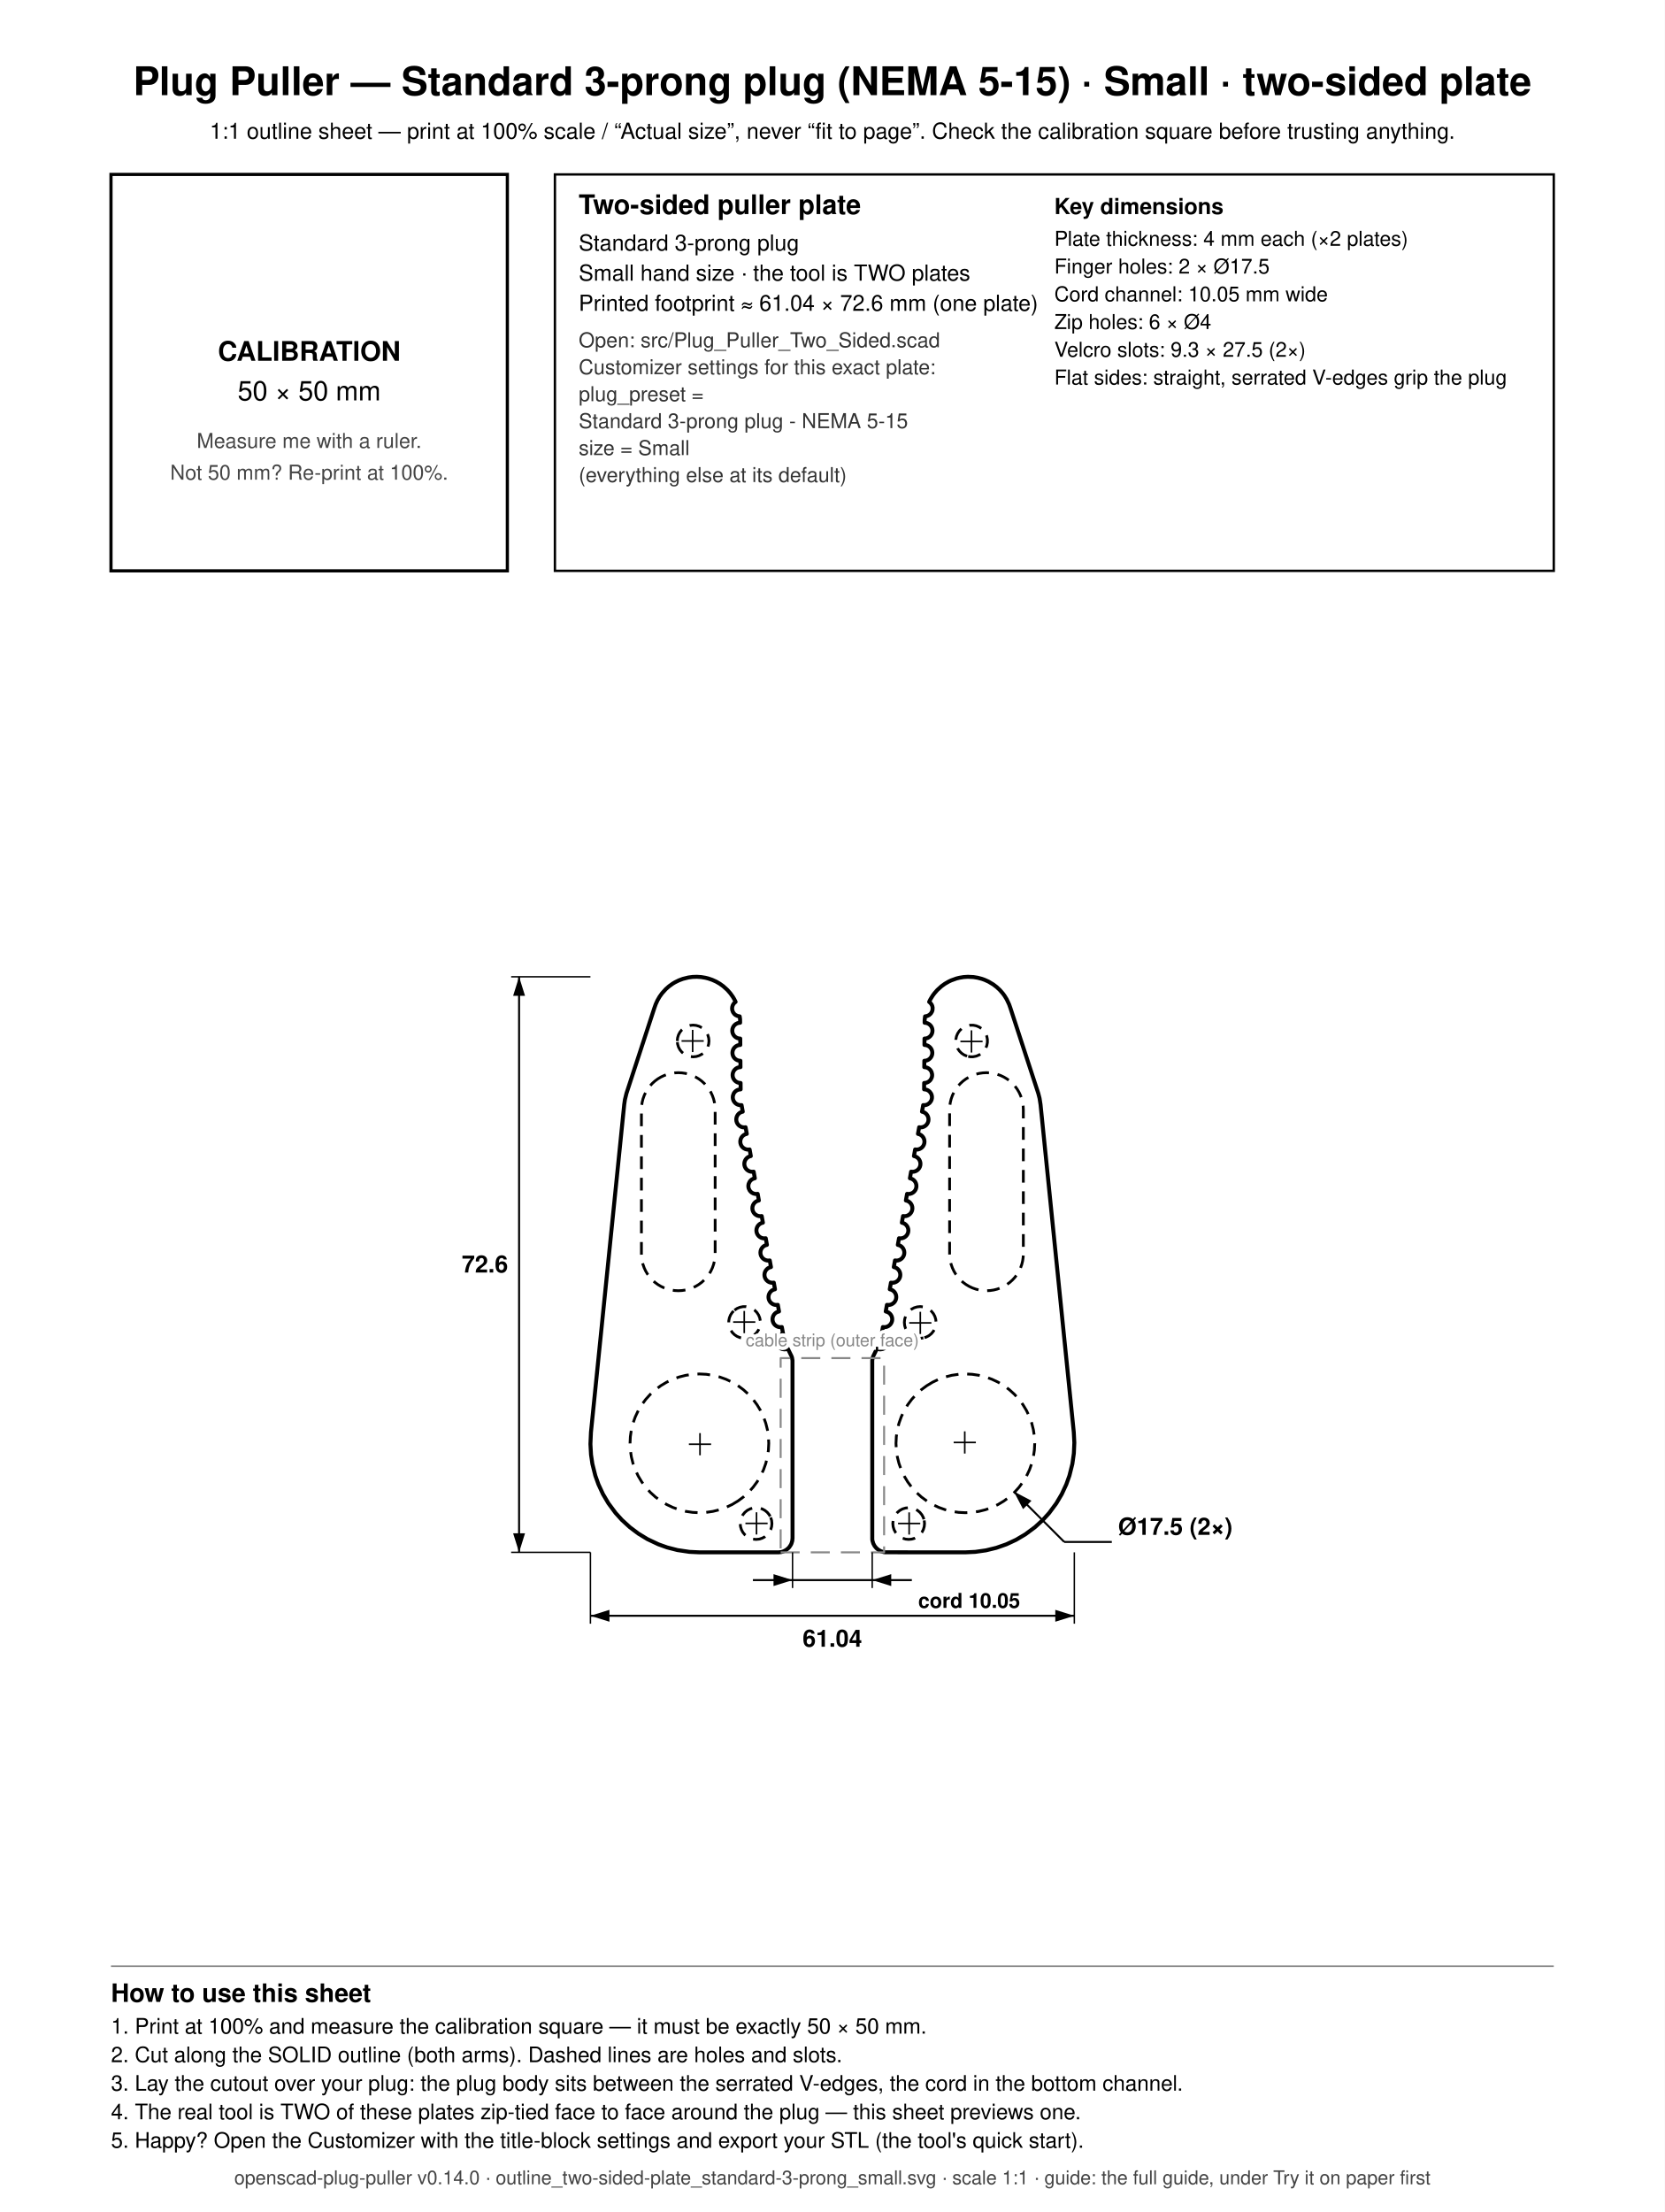
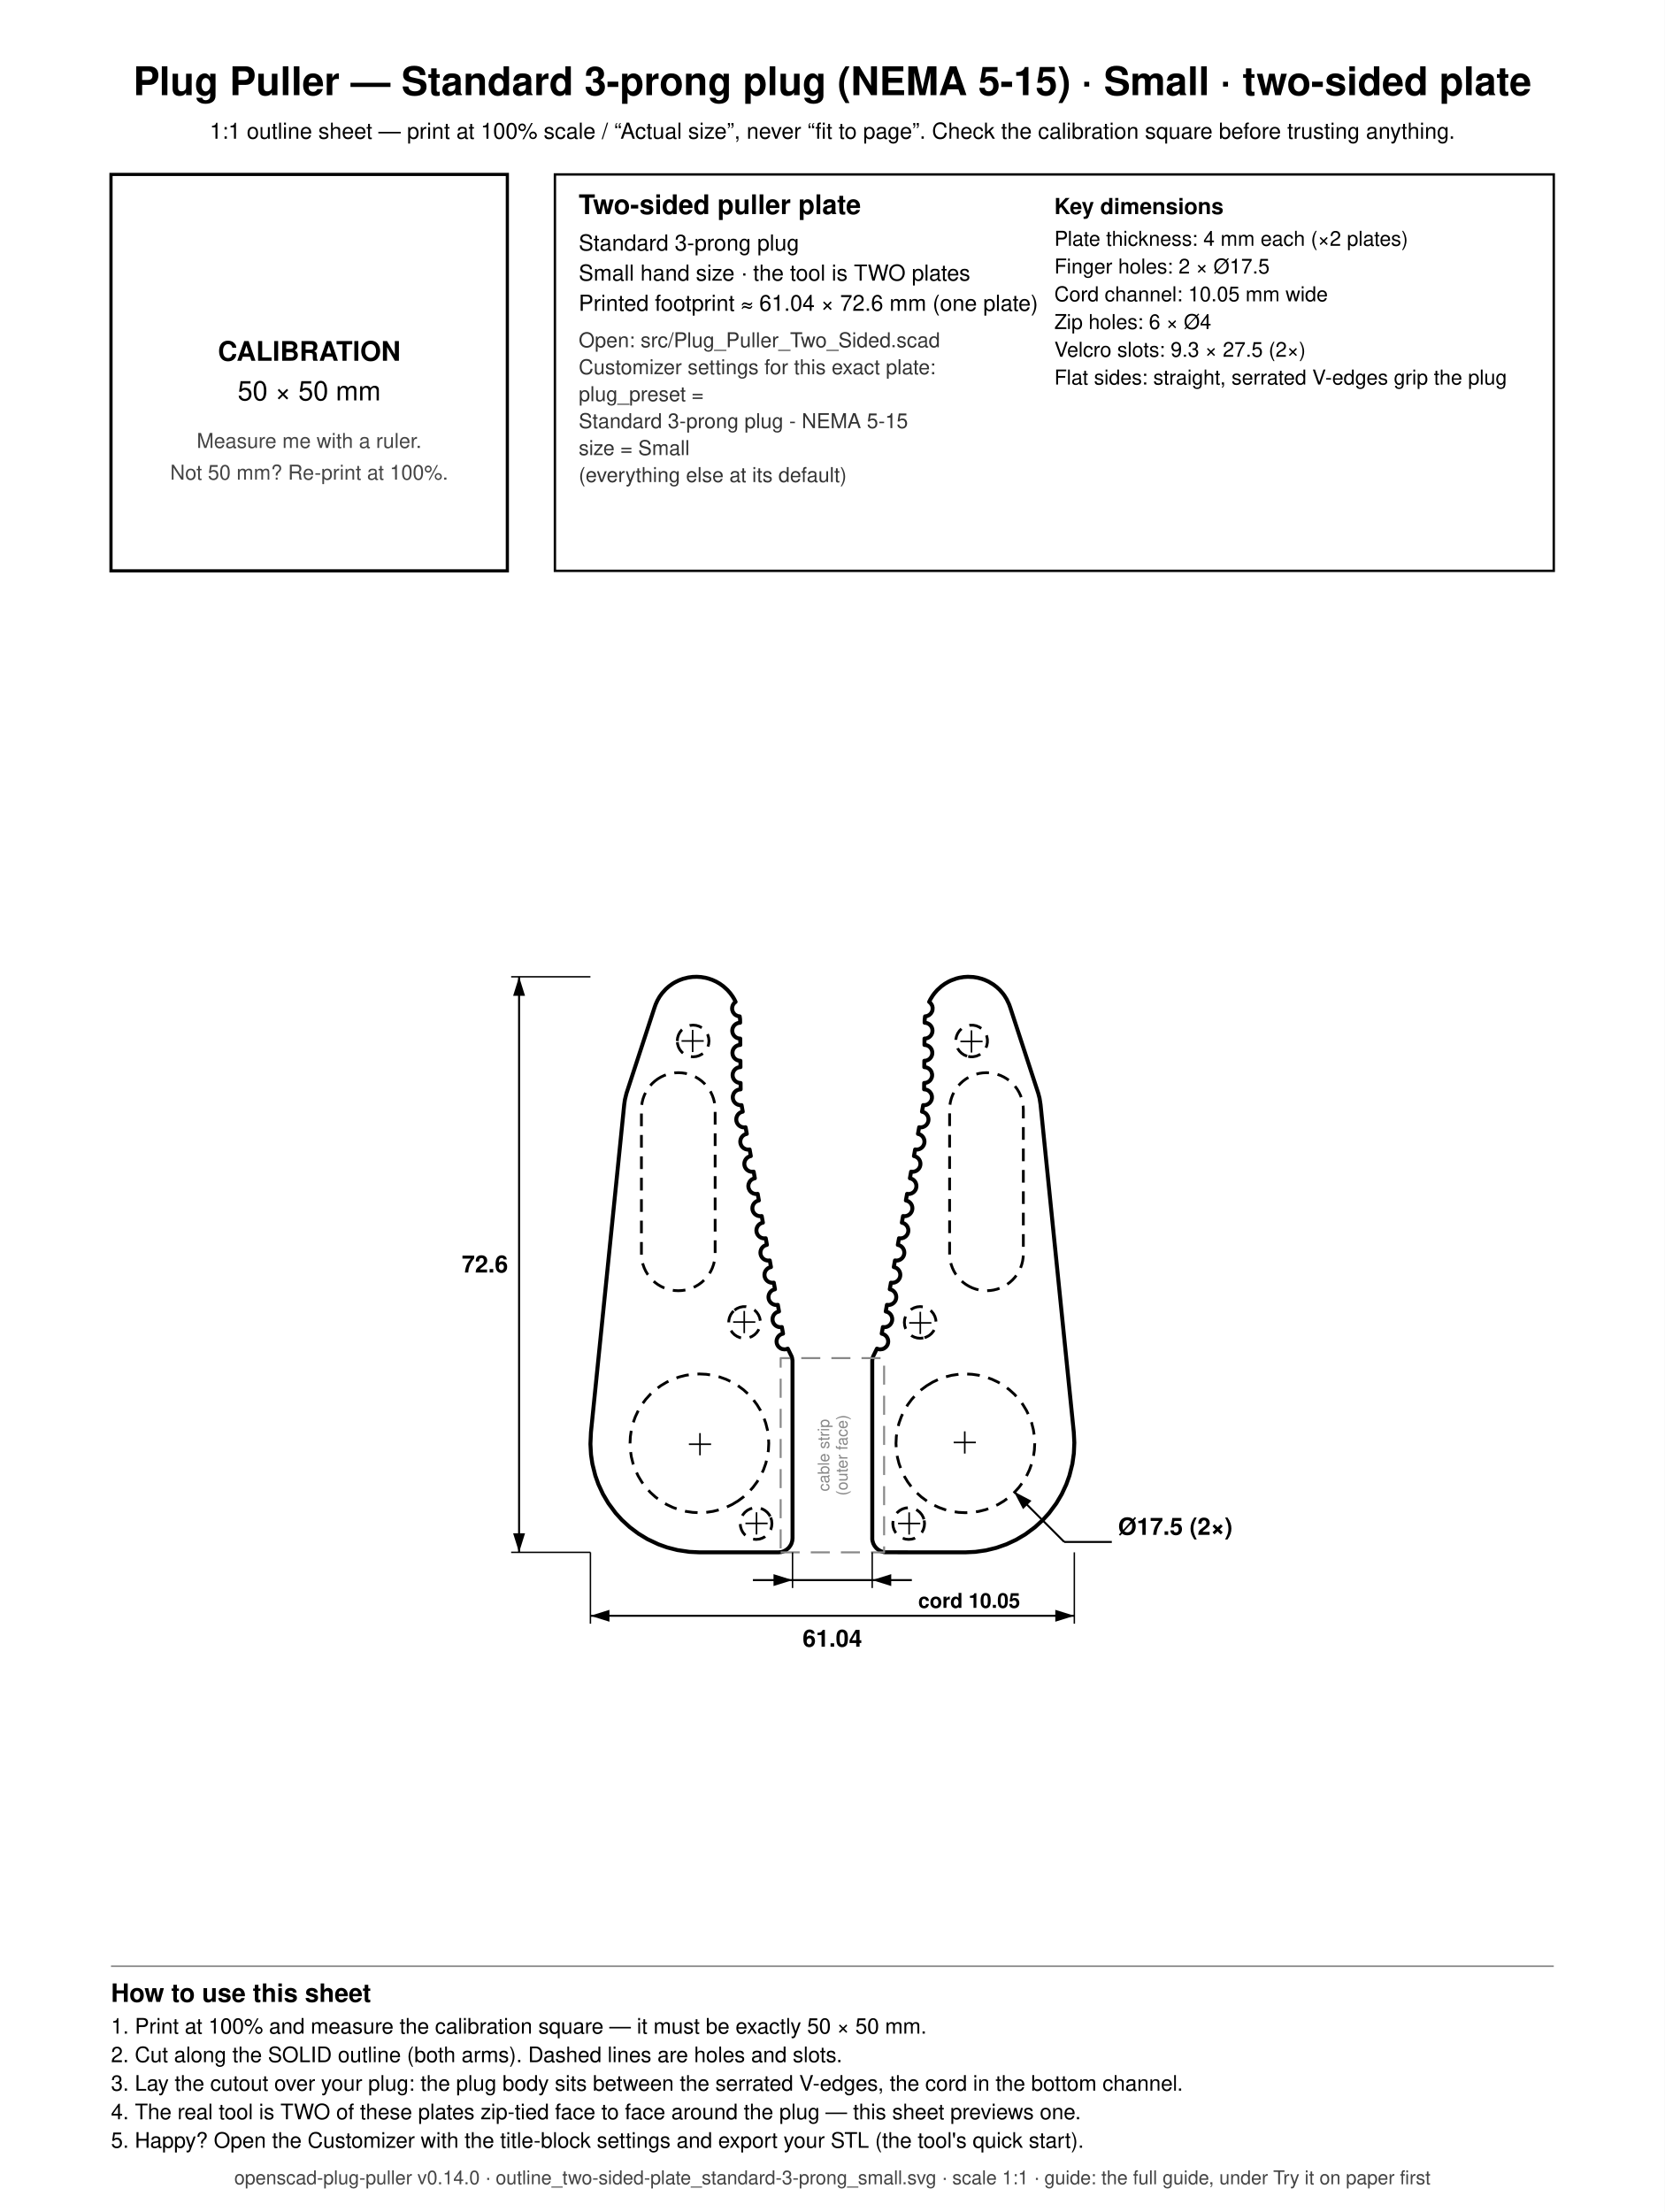
<svg xmlns="http://www.w3.org/2000/svg" width="210mm" height="279mm" viewBox="0 0 210 279">
  <rect x="0" y="0" width="210" height="279" fill="white" />
  <text x="105.000" y="12.000" font-family="Helvetica, Arial, sans-serif" font-size="5" font-weight="bold" text-anchor="middle" fill="black">Plug Puller — Standard 3-prong plug (NEMA 5-15) · Small · two-sided plate</text>
  <text x="105.000" y="17.500" font-family="Helvetica, Arial, sans-serif" font-size="2.8" font-weight="normal" text-anchor="middle" fill="black">1:1 outline sheet — print at 100% scale / “Actual size”, never “fit to page”. Check the calibration square before trusting anything.</text>
  <rect x="14" y="22" width="50" height="50" fill="none" stroke="black" stroke-width="0.4" />
  <text x="39.000" y="45.500" font-family="Helvetica, Arial, sans-serif" font-size="3.4" font-weight="bold" text-anchor="middle" fill="black">CALIBRATION</text>
  <text x="39.000" y="50.500" font-family="Helvetica, Arial, sans-serif" font-size="3.4" font-weight="normal" text-anchor="middle" fill="black">50 × 50 mm</text>
  <text x="39.000" y="56.500" font-family="Helvetica, Arial, sans-serif" font-size="2.6" font-weight="normal" text-anchor="middle" fill="#444444">Measure me with a ruler.</text>
  <text x="39.000" y="60.500" font-family="Helvetica, Arial, sans-serif" font-size="2.6" font-weight="normal" text-anchor="middle" fill="#444444">Not 50 mm? Re-print at 100%.</text>
  <rect x="70" y="22" width="126" height="50" fill="none" stroke="black" stroke-width="0.3" />
  <text x="73.000" y="27.000" font-family="Helvetica, Arial, sans-serif" font-size="3.4" font-weight="bold" text-anchor="start" fill="black">Two-sided puller plate</text>
  <text x="73.000" y="31.600" font-family="Helvetica, Arial, sans-serif" font-size="2.8" font-weight="normal" text-anchor="start" fill="black">Standard 3-prong plug</text>
  <text x="73.000" y="35.400" font-family="Helvetica, Arial, sans-serif" font-size="2.8" font-weight="normal" text-anchor="start" fill="black">Small hand size · the tool is TWO plates</text>
  <text x="73.000" y="39.200" font-family="Helvetica, Arial, sans-serif" font-size="2.8" font-weight="normal" text-anchor="start" fill="black">Printed footprint ≈ 61.04 × 72.6 mm (one plate)</text>
  <text x="73.000" y="43.800" font-family="Helvetica, Arial, sans-serif" font-size="2.6" font-weight="normal" text-anchor="start" fill="#333333">Open: src/Plug_Puller_Two_Sided.scad</text>
  <text x="73.000" y="47.200" font-family="Helvetica, Arial, sans-serif" font-size="2.6" font-weight="normal" text-anchor="start" fill="#333333">Customizer settings for this exact plate:</text>
  <text x="73.000" y="50.600" font-family="Helvetica, Arial, sans-serif" font-size="2.6" font-weight="normal" text-anchor="start" fill="#333333">  plug_preset =</text>
  <text x="73.000" y="54.000" font-family="Helvetica, Arial, sans-serif" font-size="2.6" font-weight="normal" text-anchor="start" fill="#333333">      Standard 3-prong plug - NEMA 5-15</text>
  <text x="73.000" y="57.400" font-family="Helvetica, Arial, sans-serif" font-size="2.6" font-weight="normal" text-anchor="start" fill="#333333">  size = Small</text>
  <text x="73.000" y="60.800" font-family="Helvetica, Arial, sans-serif" font-size="2.6" font-weight="normal" text-anchor="start" fill="#333333">  (everything else at its default)</text>
  <text x="133.000" y="27.000" font-family="Helvetica, Arial, sans-serif" font-size="2.8" font-weight="bold" text-anchor="start" fill="black">Key dimensions</text>
  <text x="133.000" y="31.000" font-family="Helvetica, Arial, sans-serif" font-size="2.6" font-weight="normal" text-anchor="start" fill="black">Plate thickness: 4 mm each (×2 plates)</text>
  <text x="133.000" y="34.500" font-family="Helvetica, Arial, sans-serif" font-size="2.6" font-weight="normal" text-anchor="start" fill="black">Finger holes: 2 × Ø17.5</text>
  <text x="133.000" y="38.000" font-family="Helvetica, Arial, sans-serif" font-size="2.6" font-weight="normal" text-anchor="start" fill="black">Cord channel: 10.05 mm wide</text>
  <text x="133.000" y="41.500" font-family="Helvetica, Arial, sans-serif" font-size="2.6" font-weight="normal" text-anchor="start" fill="black">Zip holes: 6 × Ø4</text>
  <text x="133.000" y="45.000" font-family="Helvetica, Arial, sans-serif" font-size="2.6" font-weight="normal" text-anchor="start" fill="black">Velcro slots: 9.3 × 27.5 (2×)</text>
  <text x="133.000" y="48.500" font-family="Helvetica, Arial, sans-serif" font-size="2.6" font-weight="normal" text-anchor="start" fill="black">Flat sides: straight, serrated V-edges grip the plug</text>
  <line x1="14.000" y1="248.000" x2="196.000" y2="248.000" stroke="#888888" stroke-width="0.2" />
  <text x="14.000" y="252.500" font-family="Helvetica, Arial, sans-serif" font-size="3.2" font-weight="bold" text-anchor="start" fill="black">How to use this sheet</text>
  <text x="14.000" y="256.500" font-family="Helvetica, Arial, sans-serif" font-size="2.7" font-weight="normal" text-anchor="start" fill="black">1. Print at 100% and measure the calibration square — it must be exactly 50 × 50 mm.</text>
  <text x="14.000" y="260.100" font-family="Helvetica, Arial, sans-serif" font-size="2.7" font-weight="normal" text-anchor="start" fill="black">2. Cut along the SOLID outline (both arms). Dashed lines are holes and slots.</text>
  <text x="14.000" y="263.700" font-family="Helvetica, Arial, sans-serif" font-size="2.7" font-weight="normal" text-anchor="start" fill="black">3. Lay the cutout over your plug: the plug body sits between the serrated V-edges, the cord in the bottom channel.</text>
  <text x="14.000" y="267.300" font-family="Helvetica, Arial, sans-serif" font-size="2.7" font-weight="normal" text-anchor="start" fill="black">4. The real tool is TWO of these plates zip-tied face to face around the plug — this sheet previews one.</text>
  <text x="14.000" y="270.900" font-family="Helvetica, Arial, sans-serif" font-size="2.7" font-weight="normal" text-anchor="start" fill="black">5. Happy? Open the Customizer with the title-block settings and export your STL (the tool's quick start).</text>
  <text x="105.000" y="275.500" font-family="Helvetica, Arial, sans-serif" font-size="2.4" font-weight="normal" text-anchor="middle" fill="#444444">openscad-plug-puller v0.14.0 · outline_two-sided-plate_standard-3-prong_small.svg · scale 1:1 · guide: the full guide, under Try it on paper first</text>
  <path d="M 117.531 126.726 L 117.607 126.908 L 117.645 127.100 L 117.630 127.393 L 117.574 127.581 L 117.423 127.832 L 117.205 128.029 L 116.940 128.155 L 116.692 128.196 L 116.639 128.654 L 116.636 128.998 L 116.823 129.017 L 117.011 129.074 L 117.184 129.166 L 117.335 129.291 L 117.460 129.442 L 117.552 129.615 L 117.609 129.803 L 117.628 129.998 L 117.609 130.193 L 117.552 130.381 L 117.460 130.553 L 117.335 130.705 L 117.184 130.829 L 117.011 130.922 L 116.823 130.979 L 116.621 130.997 L 116.615 131.798 L 116.802 131.817 L 116.990 131.874 L 117.163 131.966 L 117.314 132.091 L 117.439 132.242 L 117.531 132.415 L 117.588 132.603 L 117.607 132.798 L 117.588 132.993 L 117.531 133.181 L 117.439 133.353 L 117.314 133.505 L 117.163 133.629 L 116.990 133.722 L 116.802 133.779 L 116.600 133.797 L 116.593 134.598 L 116.781 134.617 L 116.969 134.674 L 117.141 134.766 L 117.293 134.891 L 117.417 135.042 L 117.510 135.215 L 117.581 135.500 L 117.581 135.696 L 117.543 135.888 L 117.417 136.153 L 117.293 136.305 L 117.141 136.429 L 116.969 136.522 L 116.781 136.579 L 116.578 136.597 L 116.572 137.398 L 116.760 137.417 L 116.947 137.474 L 117.120 137.566 L 117.272 137.691 L 117.447 137.926 L 117.522 138.108 L 117.560 138.300 L 117.560 138.496 L 117.522 138.688 L 117.447 138.869 L 117.272 139.105 L 117.036 139.280 L 116.855 139.355 L 116.663 139.393 L 116.454 139.391 L 116.304 140.215 L 116.509 140.274 L 116.681 140.366 L 116.833 140.491 L 116.957 140.642 L 117.050 140.815 L 117.107 141.003 L 117.126 141.198 L 117.107 141.393 L 117.050 141.581 L 116.957 141.753 L 116.833 141.905 L 116.681 142.029 L 116.509 142.122 L 116.321 142.179 L 116.126 142.198 L 115.947 142.181 L 115.796 143.015 L 116.000 143.074 L 116.173 143.166 L 116.325 143.291 L 116.449 143.442 L 116.542 143.615 L 116.598 143.803 L 116.618 143.998 L 116.598 144.193 L 116.542 144.381 L 116.449 144.553 L 116.325 144.705 L 116.173 144.829 L 116.000 144.922 L 115.813 144.979 L 115.618 144.998 L 115.439 144.981 L 115.288 145.815 L 115.492 145.874 L 115.665 145.966 L 115.816 146.091 L 115.941 146.242 L 116.033 146.415 L 116.090 146.603 L 116.109 146.798 L 116.090 146.993 L 116.033 147.181 L 115.941 147.353 L 115.816 147.505 L 115.665 147.629 L 115.492 147.722 L 115.304 147.779 L 115.109 147.798 L 114.931 147.781 L 114.780 148.615 L 114.984 148.674 L 115.157 148.766 L 115.308 148.891 L 115.433 149.042 L 115.525 149.215 L 115.582 149.403 L 115.601 149.598 L 115.582 149.793 L 115.525 149.981 L 115.433 150.153 L 115.308 150.305 L 115.157 150.429 L 114.984 150.522 L 114.796 150.579 L 114.601 150.598 L 114.423 150.581 L 114.271 151.415 L 114.475 151.474 L 114.648 151.566 L 114.800 151.691 L 114.924 151.842 L 115.017 152.015 L 115.074 152.203 L 115.093 152.398 L 115.074 152.593 L 115.017 152.781 L 114.924 152.953 L 114.800 153.105 L 114.648 153.229 L 114.475 153.322 L 114.288 153.379 L 114.093 153.398 L 113.914 153.381 L 113.763 154.215 L 113.967 154.274 L 114.140 154.366 L 114.292 154.491 L 114.416 154.642 L 114.508 154.815 L 114.565 155.003 L 114.585 155.198 L 114.565 155.393 L 114.508 155.581 L 114.416 155.753 L 114.292 155.905 L 114.140 156.029 L 113.967 156.122 L 113.780 156.179 L 113.585 156.198 L 113.406 156.181 L 113.255 157.015 L 113.459 157.074 L 113.632 157.166 L 113.783 157.291 L 113.908 157.442 L 114.000 157.615 L 114.057 157.803 L 114.076 157.998 L 114.057 158.193 L 114.000 158.381 L 113.908 158.553 L 113.783 158.705 L 113.632 158.829 L 113.459 158.922 L 113.271 158.979 L 113.076 158.998 L 112.898 158.981 L 112.746 159.815 L 112.951 159.874 L 113.124 159.966 L 113.275 160.091 L 113.399 160.242 L 113.492 160.415 L 113.549 160.603 L 113.568 160.798 L 113.549 160.993 L 113.492 161.181 L 113.399 161.353 L 113.275 161.505 L 113.124 161.629 L 112.951 161.722 L 112.763 161.779 L 112.568 161.798 L 112.389 161.781 L 112.238 162.615 L 112.442 162.674 L 112.615 162.766 L 112.767 162.891 L 112.891 163.042 L 112.984 163.215 L 113.040 163.403 L 113.060 163.598 L 113.040 163.793 L 112.984 163.981 L 112.891 164.153 L 112.767 164.305 L 112.615 164.429 L 112.442 164.522 L 112.255 164.579 L 112.060 164.598 L 111.881 164.581 L 111.730 165.415 L 111.934 165.474 L 112.107 165.566 L 112.259 165.691 L 112.383 165.842 L 112.475 166.015 L 112.532 166.203 L 112.551 166.398 L 112.532 166.593 L 112.475 166.781 L 112.383 166.953 L 112.259 167.105 L 112.107 167.229 L 111.934 167.322 L 111.747 167.379 L 111.551 167.398 L 111.373 167.381 L 111.222 168.215 L 111.426 168.274 L 111.599 168.366 L 111.750 168.491 L 111.875 168.642 L 111.967 168.815 L 112.024 169.003 L 112.043 169.198 L 112.024 169.393 L 111.967 169.581 L 111.875 169.753 L 111.750 169.905 L 111.515 170.080 L 111.333 170.155 L 111.043 170.198 L 110.848 170.179 L 110.622 170.104 L 110.144 171.079 L 110.089 171.247 L 110.030 171.595 L 110.034 194.174 L 110.060 194.349 L 110.162 194.687 L 110.328 194.998 L 110.552 195.271 L 110.825 195.494 L 111.136 195.661 L 111.474 195.763 L 111.649 195.789 L 121.731 195.798 L 123.034 195.736 L 124.370 195.547 L 125.681 195.227 L 126.954 194.781 L 128.177 194.212 L 129.338 193.526 L 130.563 192.617 L 131.557 191.705 L 132.345 190.836 L 133.253 189.611 L 133.939 188.450 L 134.508 187.226 L 134.903 186.123 L 135.274 184.643 L 135.463 183.307 L 135.521 181.960 L 135.454 180.653 L 131.259 139.318 L 131.135 138.526 L 130.973 137.899 L 127.451 127.125 L 127.291 126.676 L 126.985 126.029 L 126.700 125.571 L 126.484 125.280 L 126.128 124.874 L 125.735 124.506 L 125.307 124.177 L 124.693 123.809 L 124.201 123.587 L 123.860 123.464 L 123.339 123.325 L 122.807 123.237 L 122.092 123.202 L 121.553 123.237 L 121.021 123.325 L 120.669 123.413 L 119.995 123.654 L 119.667 123.809 L 119.200 124.079 L 118.762 124.394 L 118.232 124.874 L 117.876 125.280 L 117.660 125.571 L 117.375 126.029 L 117.206 126.367 L 117.357 126.491 L 117.531 126.726 Z" fill="none" stroke="black" stroke-width="0.5" stroke-linejoin="round" />
  <path d="M 116.899 174.784 L 117.647 174.333 L 118.423 173.965 L 119.232 173.676 L 120.064 173.467 L 120.914 173.341 L 121.771 173.298 L 122.629 173.340 L 123.478 173.465 L 124.311 173.674 L 125.120 173.963 L 125.896 174.329 L 126.633 174.771 L 127.323 175.282 L 127.959 175.858 L 128.536 176.494 L 129.048 177.184 L 129.490 177.920 L 129.857 178.696 L 130.147 179.504 L 130.356 180.337 L 130.482 181.187 L 130.525 182.044 L 130.483 182.902 L 130.357 183.751 L 130.149 184.584 L 129.860 185.393 L 129.493 186.169 L 129.052 186.906 L 128.541 187.596 L 127.965 188.232 L 127.329 188.809 L 126.639 189.321 L 125.903 189.763 L 125.127 190.130 L 124.318 190.420 L 123.486 190.629 L 122.636 190.755 L 121.779 190.798 L 120.921 190.756 L 120.072 190.630 L 119.239 190.422 L 118.430 190.133 L 117.654 189.766 L 116.917 189.325 L 116.227 188.814 L 115.591 188.237 L 115.014 187.602 L 114.502 186.912 L 114.060 186.176 L 113.693 185.400 L 113.403 184.591 L 113.194 183.758 L 113.068 182.909 L 113.025 182.052 L 113.067 181.194 L 113.193 180.344 L 113.401 179.511 L 113.690 178.703 L 114.057 177.926 L 114.498 177.190 L 115.009 176.500 L 115.585 175.863 L 116.221 175.286 L 116.899 174.784 Z" fill="none" stroke="black" stroke-width="0.35" stroke-linejoin="round" stroke-dasharray="1.6,1.1" />
  <path d="M 116.585 191.772 L 116.625 192.168 L 116.586 192.558 L 116.472 192.933 L 116.288 193.279 L 116.039 193.582 L 115.736 193.831 L 115.390 194.015 L 115.015 194.129 L 114.625 194.168 L 114.235 194.129 L 113.860 194.015 L 113.514 193.831 L 113.211 193.582 L 112.962 193.279 L 112.778 192.933 L 112.664 192.558 L 112.625 192.168 L 112.664 191.778 L 112.778 191.403 L 112.962 191.057 L 113.211 190.754 L 113.514 190.505 L 113.860 190.320 L 114.235 190.207 L 114.625 190.168 L 115.015 190.207 L 115.390 190.320 L 115.736 190.505 L 116.039 190.754 L 116.288 191.057 L 116.472 191.403 L 116.585 191.772 Z" fill="none" stroke="black" stroke-width="0.35" stroke-linejoin="round" stroke-dasharray="1.6,1.1" />
  <path d="M 116.477 168.757 L 116.079 168.798 L 115.689 168.759 L 115.314 168.645 L 114.968 168.461 L 114.665 168.212 L 114.416 167.909 L 114.231 167.563 L 114.118 167.188 L 114.079 166.798 L 114.118 166.408 L 114.231 166.033 L 114.416 165.687 L 114.665 165.384 L 114.968 165.135 L 115.314 164.950 L 115.689 164.837 L 116.079 164.798 L 116.469 164.837 L 116.844 164.950 L 117.190 165.135 L 117.493 165.384 L 117.742 165.687 L 117.926 166.033 L 118.040 166.408 L 118.079 166.798 L 118.040 167.188 L 117.926 167.563 L 117.742 167.909 L 117.493 168.212 L 117.190 168.461 L 116.844 168.645 L 116.477 168.757 Z" fill="none" stroke="black" stroke-width="0.35" stroke-linejoin="round" stroke-dasharray="1.6,1.1" />
  <path d="M 121.992 133.213 L 121.624 133.061 L 121.298 132.844 L 121.020 132.566 L 120.803 132.240 L 120.653 131.878 L 120.576 131.494 L 120.576 131.102 L 120.653 130.717 L 120.803 130.355 L 121.020 130.029 L 121.298 129.752 L 121.624 129.534 L 121.986 129.384 L 122.370 129.308 L 122.762 129.308 L 123.147 129.384 L 123.509 129.534 L 123.835 129.752 L 124.112 130.029 L 124.330 130.355 L 124.480 130.717 L 124.556 131.102 L 124.556 131.494 L 124.480 131.878 L 124.330 132.240 L 124.112 132.566 L 123.835 132.844 L 123.509 133.061 L 123.147 133.211 L 122.762 133.288 L 122.370 133.288 L 121.992 133.213 Z" fill="none" stroke="black" stroke-width="0.35" stroke-linejoin="round" stroke-dasharray="1.6,1.1" />
  <path d="M 122.667 162.447 L 122.250 162.250 L 121.852 162.012 L 121.485 161.740 L 121.153 161.438 L 120.841 161.095 L 120.570 160.728 L 120.339 160.343 L 120.144 159.931 L 119.987 159.494 L 119.878 159.059 L 119.811 158.607 L 119.788 158.146 L 119.788 139.950 L 119.810 139.496 L 119.877 139.044 L 119.987 138.602 L 120.141 138.172 L 120.336 137.759 L 120.570 137.368 L 120.841 137.001 L 121.148 136.663 L 121.485 136.356 L 121.852 136.084 L 122.243 135.849 L 122.655 135.653 L 123.085 135.499 L 123.527 135.388 L 123.979 135.321 L 124.434 135.298 L 124.890 135.320 L 125.349 135.388 L 125.791 135.499 L 126.221 135.653 L 126.633 135.849 L 127.018 136.080 L 127.385 136.351 L 127.723 136.657 L 128.035 137.001 L 128.302 137.361 L 128.537 137.753 L 128.735 138.172 L 128.889 138.602 L 128.999 139.044 L 129.066 139.496 L 129.088 139.950 L 129.088 158.146 L 129.066 158.600 L 128.998 159.059 L 128.887 159.501 L 128.733 159.931 L 128.537 160.343 L 128.306 160.728 L 128.035 161.095 L 127.723 161.438 L 127.385 161.745 L 127.018 162.016 L 126.627 162.250 L 126.214 162.445 L 125.784 162.598 L 125.349 162.708 L 124.898 162.775 L 124.442 162.798 L 123.979 162.775 L 123.527 162.708 L 123.092 162.598 L 122.667 162.447 Z" fill="none" stroke="black" stroke-width="0.35" stroke-linejoin="round" stroke-dasharray="1.6,1.1" />
  <path d="M 99.839 194.684 L 99.762 194.846 L 99.566 195.140 L 99.448 195.271 L 99.175 195.494 L 98.864 195.661 L 98.698 195.720 L 98.526 195.763 L 98.175 195.798 L 88.269 195.798 L 86.966 195.736 L 85.457 195.512 L 84.150 195.176 L 83.046 194.781 L 81.667 194.129 L 80.515 193.428 L 79.437 192.617 L 78.443 191.705 L 77.655 190.836 L 76.747 189.611 L 76.061 188.450 L 75.492 187.226 L 75.097 186.123 L 74.726 184.643 L 74.554 183.483 L 74.479 182.136 L 74.546 180.653 L 78.741 139.318 L 78.831 138.699 L 79.027 137.899 L 82.549 127.125 L 82.709 126.676 L 82.932 126.185 L 83.201 125.718 L 83.516 125.280 L 83.996 124.749 L 84.402 124.394 L 84.840 124.079 L 85.151 123.893 L 85.635 123.654 L 86.140 123.464 L 86.834 123.291 L 87.369 123.220 L 87.908 123.202 L 88.447 123.237 L 88.979 123.325 L 89.331 123.413 L 89.841 123.587 L 90.333 123.809 L 90.800 124.079 L 91.238 124.394 L 91.768 124.874 L 92.124 125.280 L 92.439 125.718 L 92.625 126.029 L 92.794 126.367 L 92.643 126.491 L 92.519 126.642 L 92.426 126.815 L 92.370 127.003 L 92.350 127.198 L 92.370 127.393 L 92.468 127.669 L 92.643 127.905 L 92.795 128.029 L 93.060 128.155 L 93.308 128.196 L 93.358 128.552 L 93.364 128.998 L 93.177 129.017 L 92.989 129.074 L 92.816 129.166 L 92.665 129.291 L 92.540 129.442 L 92.448 129.615 L 92.391 129.803 L 92.372 129.998 L 92.391 130.193 L 92.448 130.381 L 92.540 130.553 L 92.665 130.705 L 92.816 130.829 L 92.989 130.922 L 93.177 130.979 L 93.379 130.997 L 93.385 131.798 L 93.198 131.817 L 93.010 131.874 L 92.837 131.966 L 92.686 132.091 L 92.561 132.242 L 92.469 132.415 L 92.412 132.603 L 92.393 132.798 L 92.412 132.993 L 92.469 133.181 L 92.561 133.353 L 92.686 133.505 L 92.837 133.629 L 93.010 133.722 L 93.198 133.779 L 93.400 133.797 L 93.407 134.598 L 93.219 134.617 L 93.031 134.674 L 92.859 134.766 L 92.707 134.891 L 92.583 135.042 L 92.490 135.215 L 92.433 135.403 L 92.414 135.598 L 92.433 135.793 L 92.490 135.981 L 92.583 136.153 L 92.707 136.305 L 92.859 136.429 L 93.031 136.522 L 93.219 136.579 L 93.422 136.597 L 93.428 137.398 L 93.145 137.441 L 92.964 137.516 L 92.801 137.625 L 92.662 137.763 L 92.553 137.926 L 92.455 138.203 L 92.435 138.398 L 92.455 138.593 L 92.512 138.781 L 92.604 138.953 L 92.728 139.105 L 92.880 139.229 L 93.053 139.322 L 93.240 139.379 L 93.435 139.398 L 93.546 139.391 L 93.696 140.215 L 93.491 140.274 L 93.319 140.366 L 93.167 140.491 L 93.043 140.642 L 92.950 140.815 L 92.893 141.003 L 92.874 141.198 L 92.893 141.393 L 92.950 141.581 L 93.043 141.753 L 93.167 141.905 L 93.319 142.029 L 93.491 142.122 L 93.679 142.179 L 93.874 142.198 L 94.053 142.181 L 94.204 143.015 L 94.000 143.074 L 93.827 143.166 L 93.675 143.291 L 93.551 143.442 L 93.458 143.615 L 93.402 143.803 L 93.382 143.998 L 93.402 144.193 L 93.458 144.381 L 93.551 144.553 L 93.675 144.705 L 93.827 144.829 L 94.000 144.922 L 94.187 144.979 L 94.382 144.998 L 94.561 144.981 L 94.712 145.815 L 94.508 145.874 L 94.335 145.966 L 94.184 146.091 L 94.059 146.242 L 93.967 146.415 L 93.910 146.603 L 93.891 146.798 L 93.910 146.993 L 93.967 147.181 L 94.059 147.353 L 94.184 147.505 L 94.335 147.629 L 94.508 147.722 L 94.696 147.779 L 94.891 147.798 L 95.069 147.781 L 95.220 148.615 L 95.016 148.674 L 94.843 148.766 L 94.692 148.891 L 94.567 149.042 L 94.442 149.308 L 94.404 149.500 L 94.404 149.696 L 94.442 149.888 L 94.567 150.153 L 94.692 150.305 L 94.843 150.429 L 95.016 150.522 L 95.204 150.579 L 95.399 150.598 L 95.577 150.581 L 95.729 151.415 L 95.525 151.474 L 95.352 151.566 L 95.200 151.691 L 95.076 151.842 L 94.983 152.015 L 94.926 152.203 L 94.907 152.398 L 94.926 152.593 L 94.983 152.781 L 95.076 152.953 L 95.200 153.105 L 95.352 153.229 L 95.525 153.322 L 95.712 153.379 L 95.907 153.398 L 96.086 153.381 L 96.237 154.215 L 96.033 154.274 L 95.860 154.366 L 95.708 154.491 L 95.584 154.642 L 95.492 154.815 L 95.435 155.003 L 95.415 155.198 L 95.435 155.393 L 95.492 155.581 L 95.584 155.753 L 95.708 155.905 L 95.860 156.029 L 96.033 156.122 L 96.220 156.179 L 96.415 156.198 L 96.594 156.181 L 96.745 157.015 L 96.541 157.074 L 96.368 157.166 L 96.217 157.291 L 96.092 157.442 L 96.000 157.615 L 95.943 157.803 L 95.924 157.998 L 95.943 158.193 L 96.000 158.381 L 96.092 158.553 L 96.217 158.705 L 96.368 158.829 L 96.541 158.922 L 96.729 158.979 L 96.924 158.998 L 97.102 158.981 L 97.254 159.815 L 97.049 159.874 L 96.876 159.966 L 96.725 160.091 L 96.601 160.242 L 96.508 160.415 L 96.451 160.603 L 96.432 160.798 L 96.451 160.993 L 96.508 161.181 L 96.601 161.353 L 96.725 161.505 L 96.876 161.629 L 97.049 161.722 L 97.237 161.779 L 97.432 161.798 L 97.611 161.781 L 97.762 162.615 L 97.558 162.674 L 97.385 162.766 L 97.233 162.891 L 97.109 163.042 L 97.016 163.215 L 96.960 163.403 L 96.940 163.598 L 96.960 163.793 L 97.016 163.981 L 97.109 164.153 L 97.233 164.305 L 97.385 164.429 L 97.558 164.522 L 97.745 164.579 L 97.940 164.598 L 98.119 164.581 L 98.270 165.415 L 98.066 165.474 L 97.893 165.566 L 97.741 165.691 L 97.617 165.842 L 97.525 166.015 L 97.468 166.203 L 97.449 166.398 L 97.468 166.593 L 97.525 166.781 L 97.617 166.953 L 97.741 167.105 L 97.893 167.229 L 98.066 167.322 L 98.253 167.379 L 98.449 167.398 L 98.627 167.381 L 98.778 168.215 L 98.574 168.274 L 98.401 168.366 L 98.250 168.491 L 98.125 168.642 L 98.033 168.815 L 97.976 169.003 L 97.957 169.198 L 97.976 169.393 L 98.033 169.581 L 98.125 169.753 L 98.250 169.905 L 98.485 170.080 L 98.667 170.155 L 98.957 170.198 L 99.152 170.179 L 99.378 170.104 L 99.856 171.079 L 99.911 171.247 L 99.970 171.595 L 99.975 193.998 L 99.940 194.349 L 99.839 194.684 Z" fill="none" stroke="black" stroke-width="0.5" stroke-linejoin="round" />
  <path d="M 93.101 189.312 L 92.353 189.763 L 91.577 190.130 L 90.768 190.420 L 89.936 190.629 L 89.086 190.755 L 88.229 190.798 L 87.371 190.756 L 86.522 190.630 L 85.689 190.422 L 84.880 190.133 L 84.104 189.766 L 83.367 189.325 L 82.677 188.814 L 82.041 188.237 L 81.464 187.602 L 80.952 186.912 L 80.510 186.176 L 80.143 185.400 L 79.853 184.591 L 79.644 183.758 L 79.518 182.909 L 79.475 182.052 L 79.517 181.194 L 79.643 180.344 L 79.851 179.511 L 80.140 178.703 L 80.507 177.926 L 80.948 177.190 L 81.459 176.500 L 82.035 175.863 L 82.671 175.286 L 83.361 174.775 L 84.097 174.333 L 84.873 173.965 L 85.682 173.676 L 86.514 173.467 L 87.364 173.341 L 88.221 173.298 L 89.079 173.340 L 89.928 173.465 L 90.761 173.674 L 91.570 173.963 L 92.346 174.329 L 93.083 174.771 L 93.773 175.282 L 94.409 175.858 L 94.986 176.494 L 95.498 177.184 L 95.940 177.920 L 96.307 178.696 L 96.597 179.504 L 96.806 180.337 L 96.932 181.187 L 96.975 182.044 L 96.933 182.902 L 96.807 183.751 L 96.599 184.584 L 96.310 185.393 L 95.943 186.169 L 95.502 186.906 L 94.991 187.596 L 94.415 188.232 L 93.779 188.809 L 93.101 189.312 Z" fill="none" stroke="black" stroke-width="0.35" stroke-linejoin="round" stroke-dasharray="1.6,1.1" />
  <path d="M 85.435 131.306 L 85.473 130.908 L 85.586 130.533 L 85.771 130.187 L 86.020 129.884 L 86.323 129.635 L 86.669 129.450 L 87.044 129.337 L 87.434 129.298 L 87.824 129.337 L 88.199 129.450 L 88.545 129.635 L 88.848 129.884 L 89.096 130.187 L 89.281 130.533 L 89.395 130.908 L 89.434 131.298 L 89.395 131.688 L 89.281 132.063 L 89.096 132.409 L 88.848 132.712 L 88.545 132.961 L 88.199 133.145 L 87.824 133.259 L 87.434 133.298 L 87.044 133.259 L 86.669 133.145 L 86.323 132.961 L 86.020 132.712 L 85.771 132.409 L 85.586 132.063 L 85.473 131.688 L 85.435 131.306 Z" fill="none" stroke="black" stroke-width="0.35" stroke-linejoin="round" stroke-dasharray="1.6,1.1" />
  <path d="M 92.646 165.258 L 92.979 165.034 L 93.341 164.884 L 93.725 164.808 L 94.117 164.808 L 94.502 164.884 L 94.864 165.034 L 95.190 165.252 L 95.467 165.529 L 95.685 165.855 L 95.835 166.217 L 95.911 166.602 L 95.911 166.994 L 95.835 167.378 L 95.685 167.740 L 95.467 168.066 L 95.190 168.344 L 94.864 168.561 L 94.502 168.711 L 94.117 168.788 L 93.725 168.788 L 93.341 168.711 L 92.979 168.561 L 92.653 168.344 L 92.375 168.066 L 92.158 167.740 L 92.008 167.378 L 91.931 166.994 L 91.931 166.602 L 92.008 166.217 L 92.158 165.855 L 92.375 165.529 L 92.646 165.258 Z" fill="none" stroke="black" stroke-width="0.35" stroke-linejoin="round" stroke-dasharray="1.6,1.1" />
  <path d="M 82.605 136.360 L 82.975 136.084 L 83.373 135.845 L 83.786 135.651 L 84.209 135.499 L 84.658 135.387 L 85.102 135.321 L 85.558 135.298 L 86.021 135.321 L 86.473 135.388 L 86.908 135.497 L 87.338 135.651 L 87.757 135.849 L 88.148 136.084 L 88.515 136.356 L 88.847 136.657 L 89.159 137.001 L 89.430 137.368 L 89.661 137.753 L 89.856 138.165 L 90.013 138.602 L 90.122 139.037 L 90.189 139.488 L 90.212 139.950 L 90.212 158.146 L 90.190 158.600 L 90.123 159.051 L 90.013 159.494 L 89.859 159.924 L 89.661 160.343 L 89.426 160.734 L 89.159 161.095 L 88.847 161.438 L 88.509 161.745 L 88.142 162.016 L 87.757 162.247 L 87.345 162.442 L 86.908 162.598 L 86.473 162.708 L 86.021 162.775 L 85.566 162.798 L 85.110 162.776 L 84.658 162.709 L 84.216 162.598 L 83.786 162.445 L 83.373 162.250 L 82.982 162.016 L 82.615 161.745 L 82.277 161.438 L 81.970 161.100 L 81.698 160.734 L 81.463 160.343 L 81.267 159.931 L 81.113 159.501 L 81.002 159.059 L 80.935 158.607 L 80.912 158.146 L 80.912 139.950 L 80.934 139.496 L 81.001 139.044 L 81.111 138.602 L 81.265 138.172 L 81.459 137.759 L 81.694 137.368 L 81.965 137.001 L 82.271 136.663 L 82.605 136.360 Z" fill="none" stroke="black" stroke-width="0.35" stroke-linejoin="round" stroke-dasharray="1.6,1.1" />
  <path d="M 97.220 191.397 L 97.336 191.778 L 97.375 192.168 L 97.336 192.558 L 97.222 192.933 L 97.038 193.279 L 96.789 193.582 L 96.486 193.831 L 96.140 194.015 L 95.765 194.129 L 95.375 194.168 L 94.985 194.129 L 94.610 194.015 L 94.264 193.831 L 93.961 193.582 L 93.712 193.279 L 93.528 192.933 L 93.414 192.558 L 93.375 192.168 L 93.414 191.778 L 93.528 191.403 L 93.712 191.057 L 93.961 190.754 L 94.264 190.505 L 94.610 190.320 L 94.985 190.207 L 95.375 190.168 L 95.765 190.207 L 96.140 190.320 L 96.486 190.505 L 96.789 190.754 L 97.038 191.057 L 97.220 191.397 Z" fill="none" stroke="black" stroke-width="0.35" stroke-linejoin="round" stroke-dasharray="1.6,1.1" />
  <line x1="120.300" y1="181.936" x2="123.100" y2="181.936" stroke="black" stroke-width="0.2" />
  <line x1="121.700" y1="180.536" x2="121.700" y2="183.336" stroke="black" stroke-width="0.2" />
  <line x1="113.284" y1="192.156" x2="116.084" y2="192.156" stroke="black" stroke-width="0.2" />
  <line x1="114.684" y1="190.756" x2="114.684" y2="193.556" stroke="black" stroke-width="0.2" />
  <line x1="114.691" y1="166.857" x2="117.491" y2="166.857" stroke="black" stroke-width="0.2" />
  <line x1="116.091" y1="165.457" x2="116.091" y2="168.257" stroke="black" stroke-width="0.2" />
  <line x1="121.149" y1="131.356" x2="123.949" y2="131.356" stroke="black" stroke-width="0.2" />
  <line x1="122.549" y1="129.956" x2="122.549" y2="132.756" stroke="black" stroke-width="0.2" />
  <line x1="86.900" y1="182.159" x2="89.700" y2="182.159" stroke="black" stroke-width="0.2" />
  <line x1="88.300" y1="180.759" x2="88.300" y2="183.559" stroke="black" stroke-width="0.2" />
  <line x1="85.973" y1="131.298" x2="88.773" y2="131.298" stroke="black" stroke-width="0.2" />
  <line x1="87.373" y1="129.898" x2="87.373" y2="132.698" stroke="black" stroke-width="0.2" />
  <line x1="92.483" y1="166.751" x2="95.283" y2="166.751" stroke="black" stroke-width="0.2" />
  <line x1="93.883" y1="165.351" x2="93.883" y2="168.151" stroke="black" stroke-width="0.2" />
  <line x1="94.031" y1="192.145" x2="96.831" y2="192.145" stroke="black" stroke-width="0.2" />
  <line x1="95.431" y1="190.745" x2="95.431" y2="193.545" stroke="black" stroke-width="0.2" />
  <path d="M 98.475 195.798 L 111.525 195.798 L 111.525 171.298 L 98.475 171.298 Z" fill="none" stroke="#888888" stroke-width="0.25" stroke-linejoin="round" stroke-dasharray="2.4,1.4" />
-   <text x="105.000" y="169.798" font-family="Helvetica, Arial, sans-serif" font-size="2.2" font-weight="normal" text-anchor="middle" fill="#888888" paint-order="stroke" stroke="white" stroke-width="0.9">cable strip (outer face)</text>
+   <text x="104.600" y="183.548" font-family="Helvetica, Arial, sans-serif" font-size="2" font-weight="normal" text-anchor="middle" fill="#888888" paint-order="stroke" stroke="white" stroke-width="0.9" transform="rotate(-90 104.600 183.548)">cable strip</text>
+   <text x="106.900" y="183.548" font-family="Helvetica, Arial, sans-serif" font-size="2" font-weight="normal" text-anchor="middle" fill="#888888" paint-order="stroke" stroke="white" stroke-width="0.9" transform="rotate(-90 106.900 183.548)">(outer face)</text>
  <line x1="74.479" y1="123.202" x2="64.479" y2="123.202" stroke="black" stroke-width="0.18" />
  <line x1="74.479" y1="195.798" x2="64.479" y2="195.798" stroke="black" stroke-width="0.18" />
  <line x1="65.479" y1="123.202" x2="65.479" y2="195.798" stroke="black" stroke-width="0.25" />
  <polygon points="65.479,123.202 66.229,125.602 64.729,125.602" fill="black" />
  <polygon points="65.479,195.798 64.729,193.398 66.229,193.398" fill="black" />
  <text x="64.079" y="160.500" font-family="Helvetica, Arial, sans-serif" font-size="3" font-weight="bold" text-anchor="end" fill="black" paint-order="stroke" stroke="white" stroke-width="0.9">72.6</text>
  <line x1="74.479" y1="195.798" x2="74.479" y2="204.798" stroke="black" stroke-width="0.18" />
  <line x1="135.521" y1="195.798" x2="135.521" y2="204.798" stroke="black" stroke-width="0.18" />
  <line x1="74.479" y1="203.798" x2="135.521" y2="203.798" stroke="black" stroke-width="0.25" />
  <polygon points="74.479,203.798 76.879,203.048 76.879,204.548" fill="black" />
  <polygon points="135.521,203.798 133.121,204.548 133.121,203.048" fill="black" />
  <text x="105.000" y="207.698" font-family="Helvetica, Arial, sans-serif" font-size="3" font-weight="bold" text-anchor="middle" fill="black" paint-order="stroke" stroke="white" stroke-width="0.9">61.04</text>
  <line x1="99.975" y1="195.798" x2="99.975" y2="200.298" stroke="black" stroke-width="0.18" />
  <line x1="110.025" y1="195.798" x2="110.025" y2="200.298" stroke="black" stroke-width="0.18" />
  <line x1="94.975" y1="199.298" x2="115.025" y2="199.298" stroke="black" stroke-width="0.25" />
  <polygon points="99.975,199.298 97.575,200.048 97.575,198.548" fill="black" />
  <polygon points="110.025,199.298 112.425,198.548 112.425,200.048" fill="black" />
  <text x="115.825" y="202.798" font-family="Helvetica, Arial, sans-serif" font-size="2.6" font-weight="bold" text-anchor="start" fill="black" paint-order="stroke" stroke="white" stroke-width="0.9">cord 10.05</text>
  <line x1="127.886" y1="188.122" x2="134.250" y2="194.486" stroke="black" stroke-width="0.25" />
  <polygon points="127.886,188.122 130.113,189.289 129.053,190.350" fill="black" />
  <line x1="134.250" y1="194.486" x2="140.250" y2="194.486" stroke="black" stroke-width="0.25" />
  <text x="141.050" y="193.586" font-family="Helvetica, Arial, sans-serif" font-size="3" font-weight="bold" text-anchor="start" fill="black" paint-order="stroke" stroke="white" stroke-width="0.9">Ø17.5 (2×)</text>
</svg>
